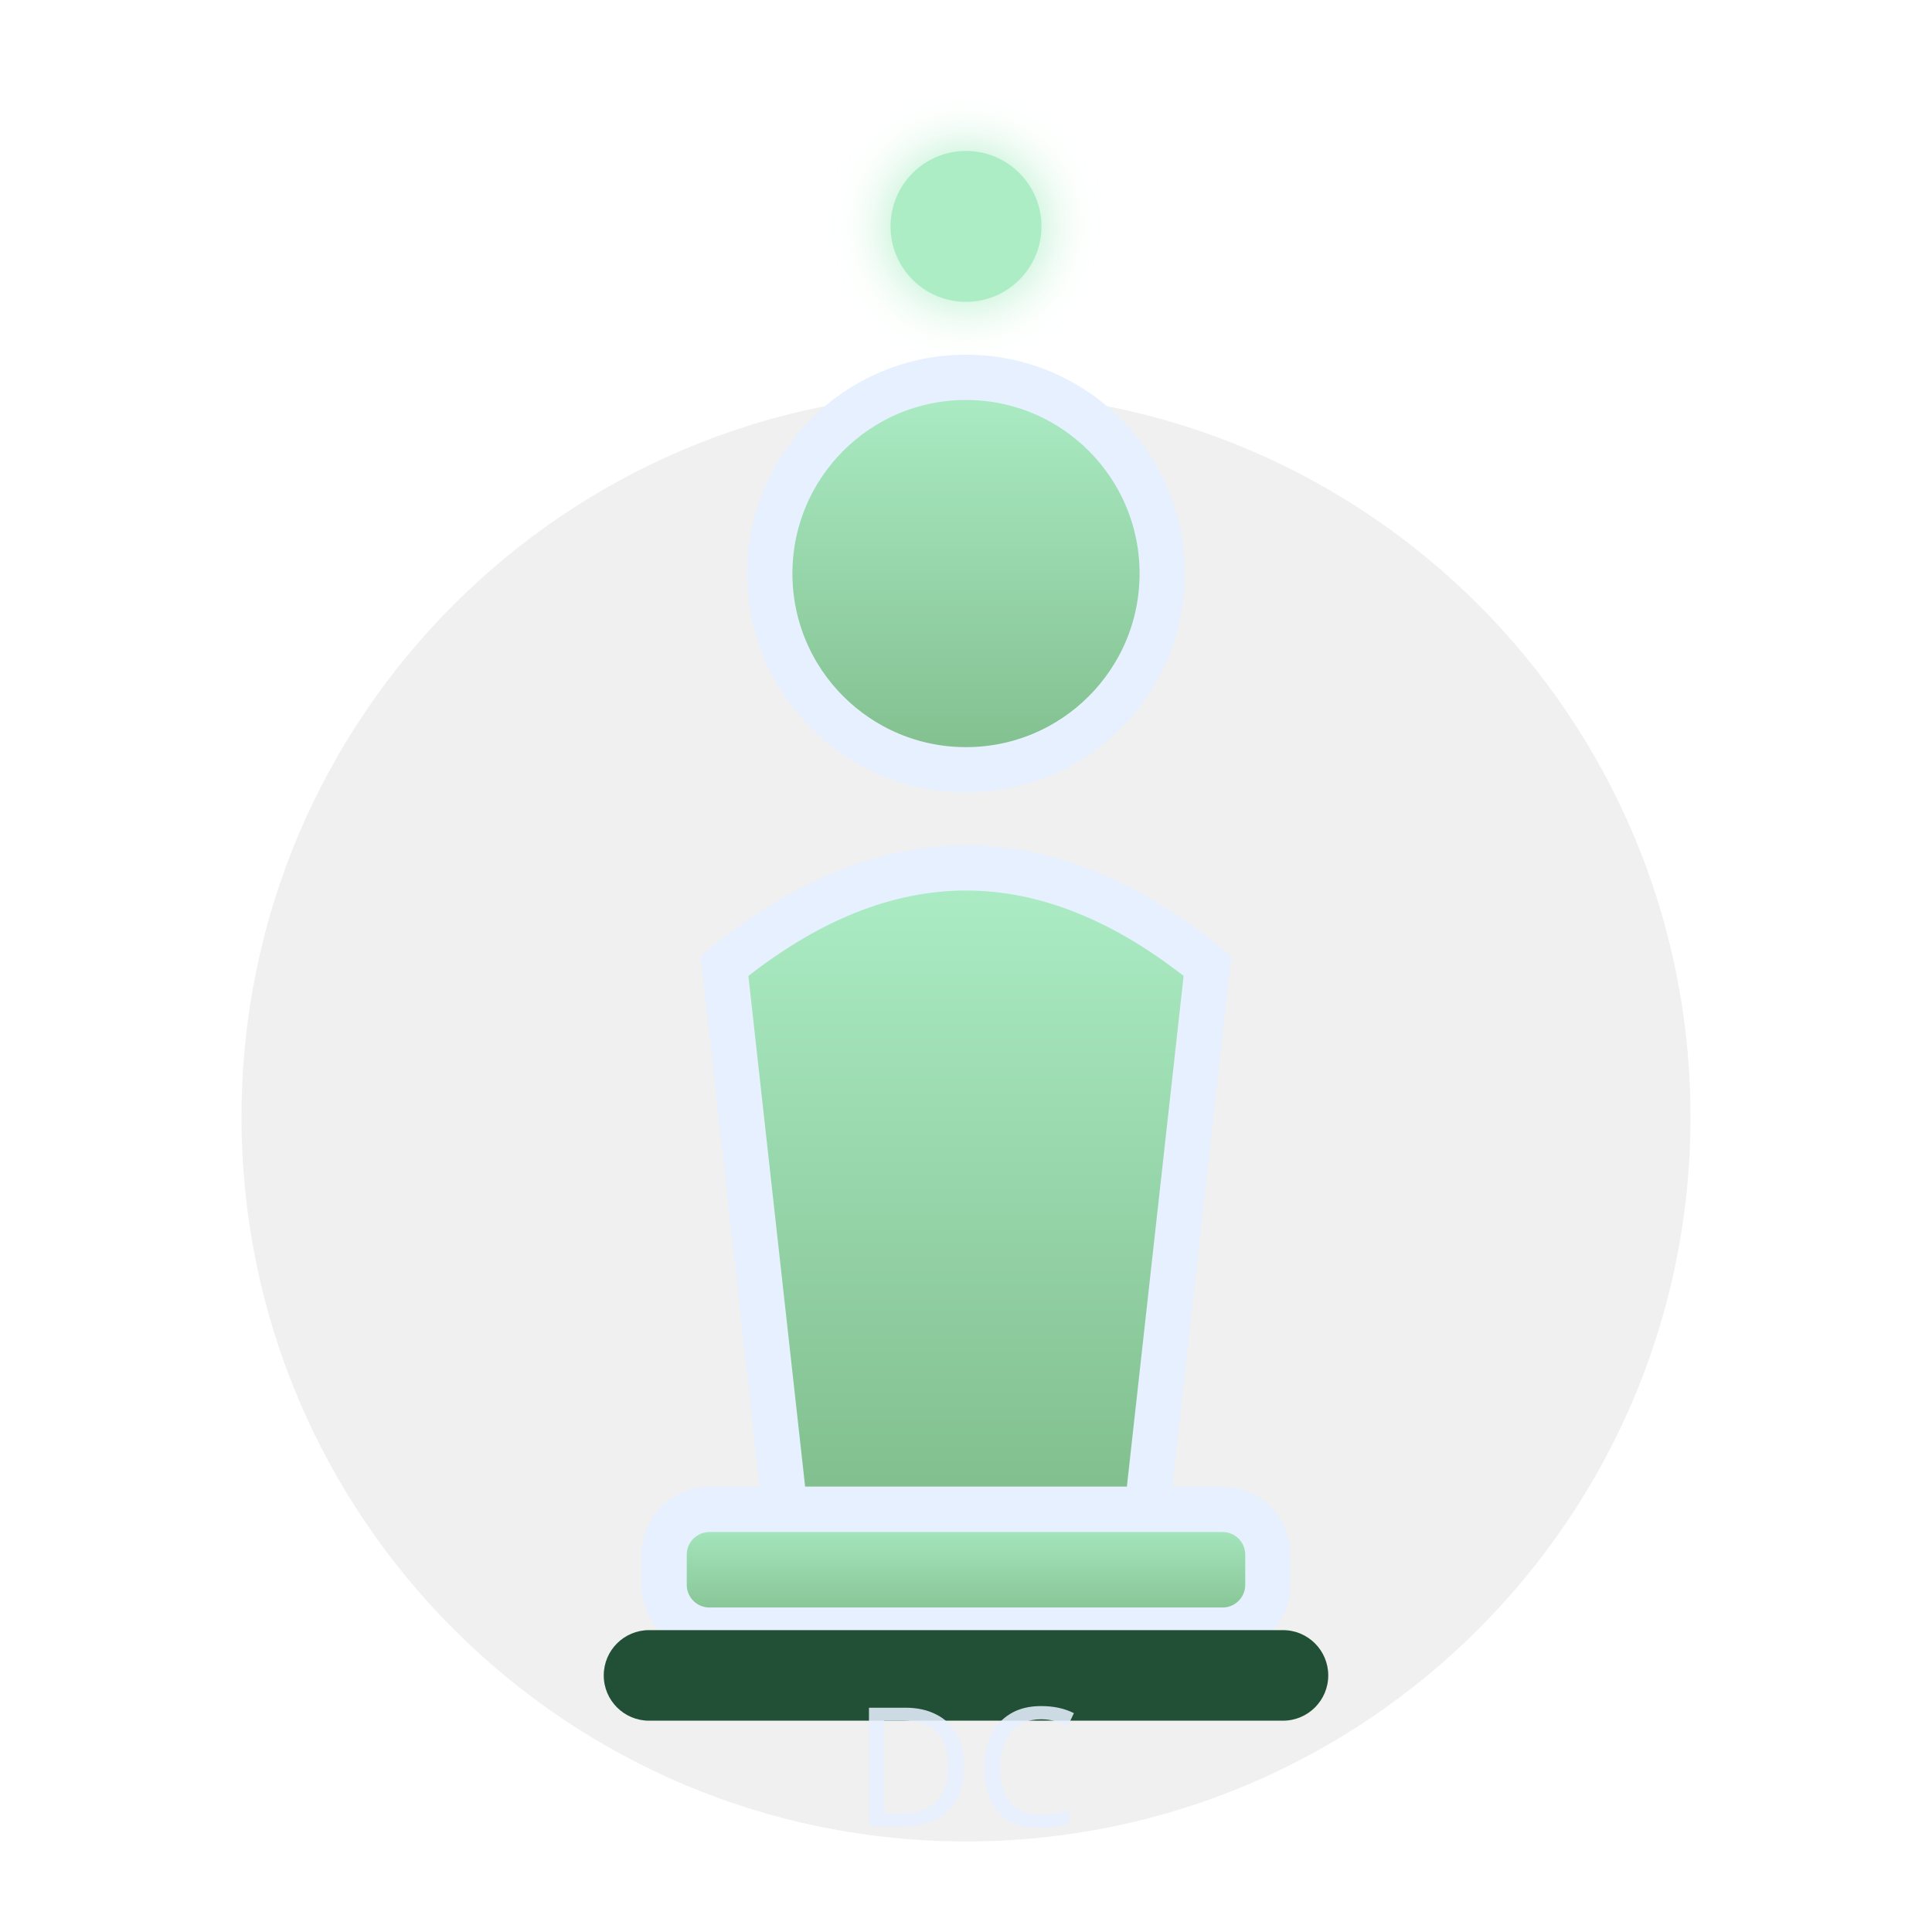
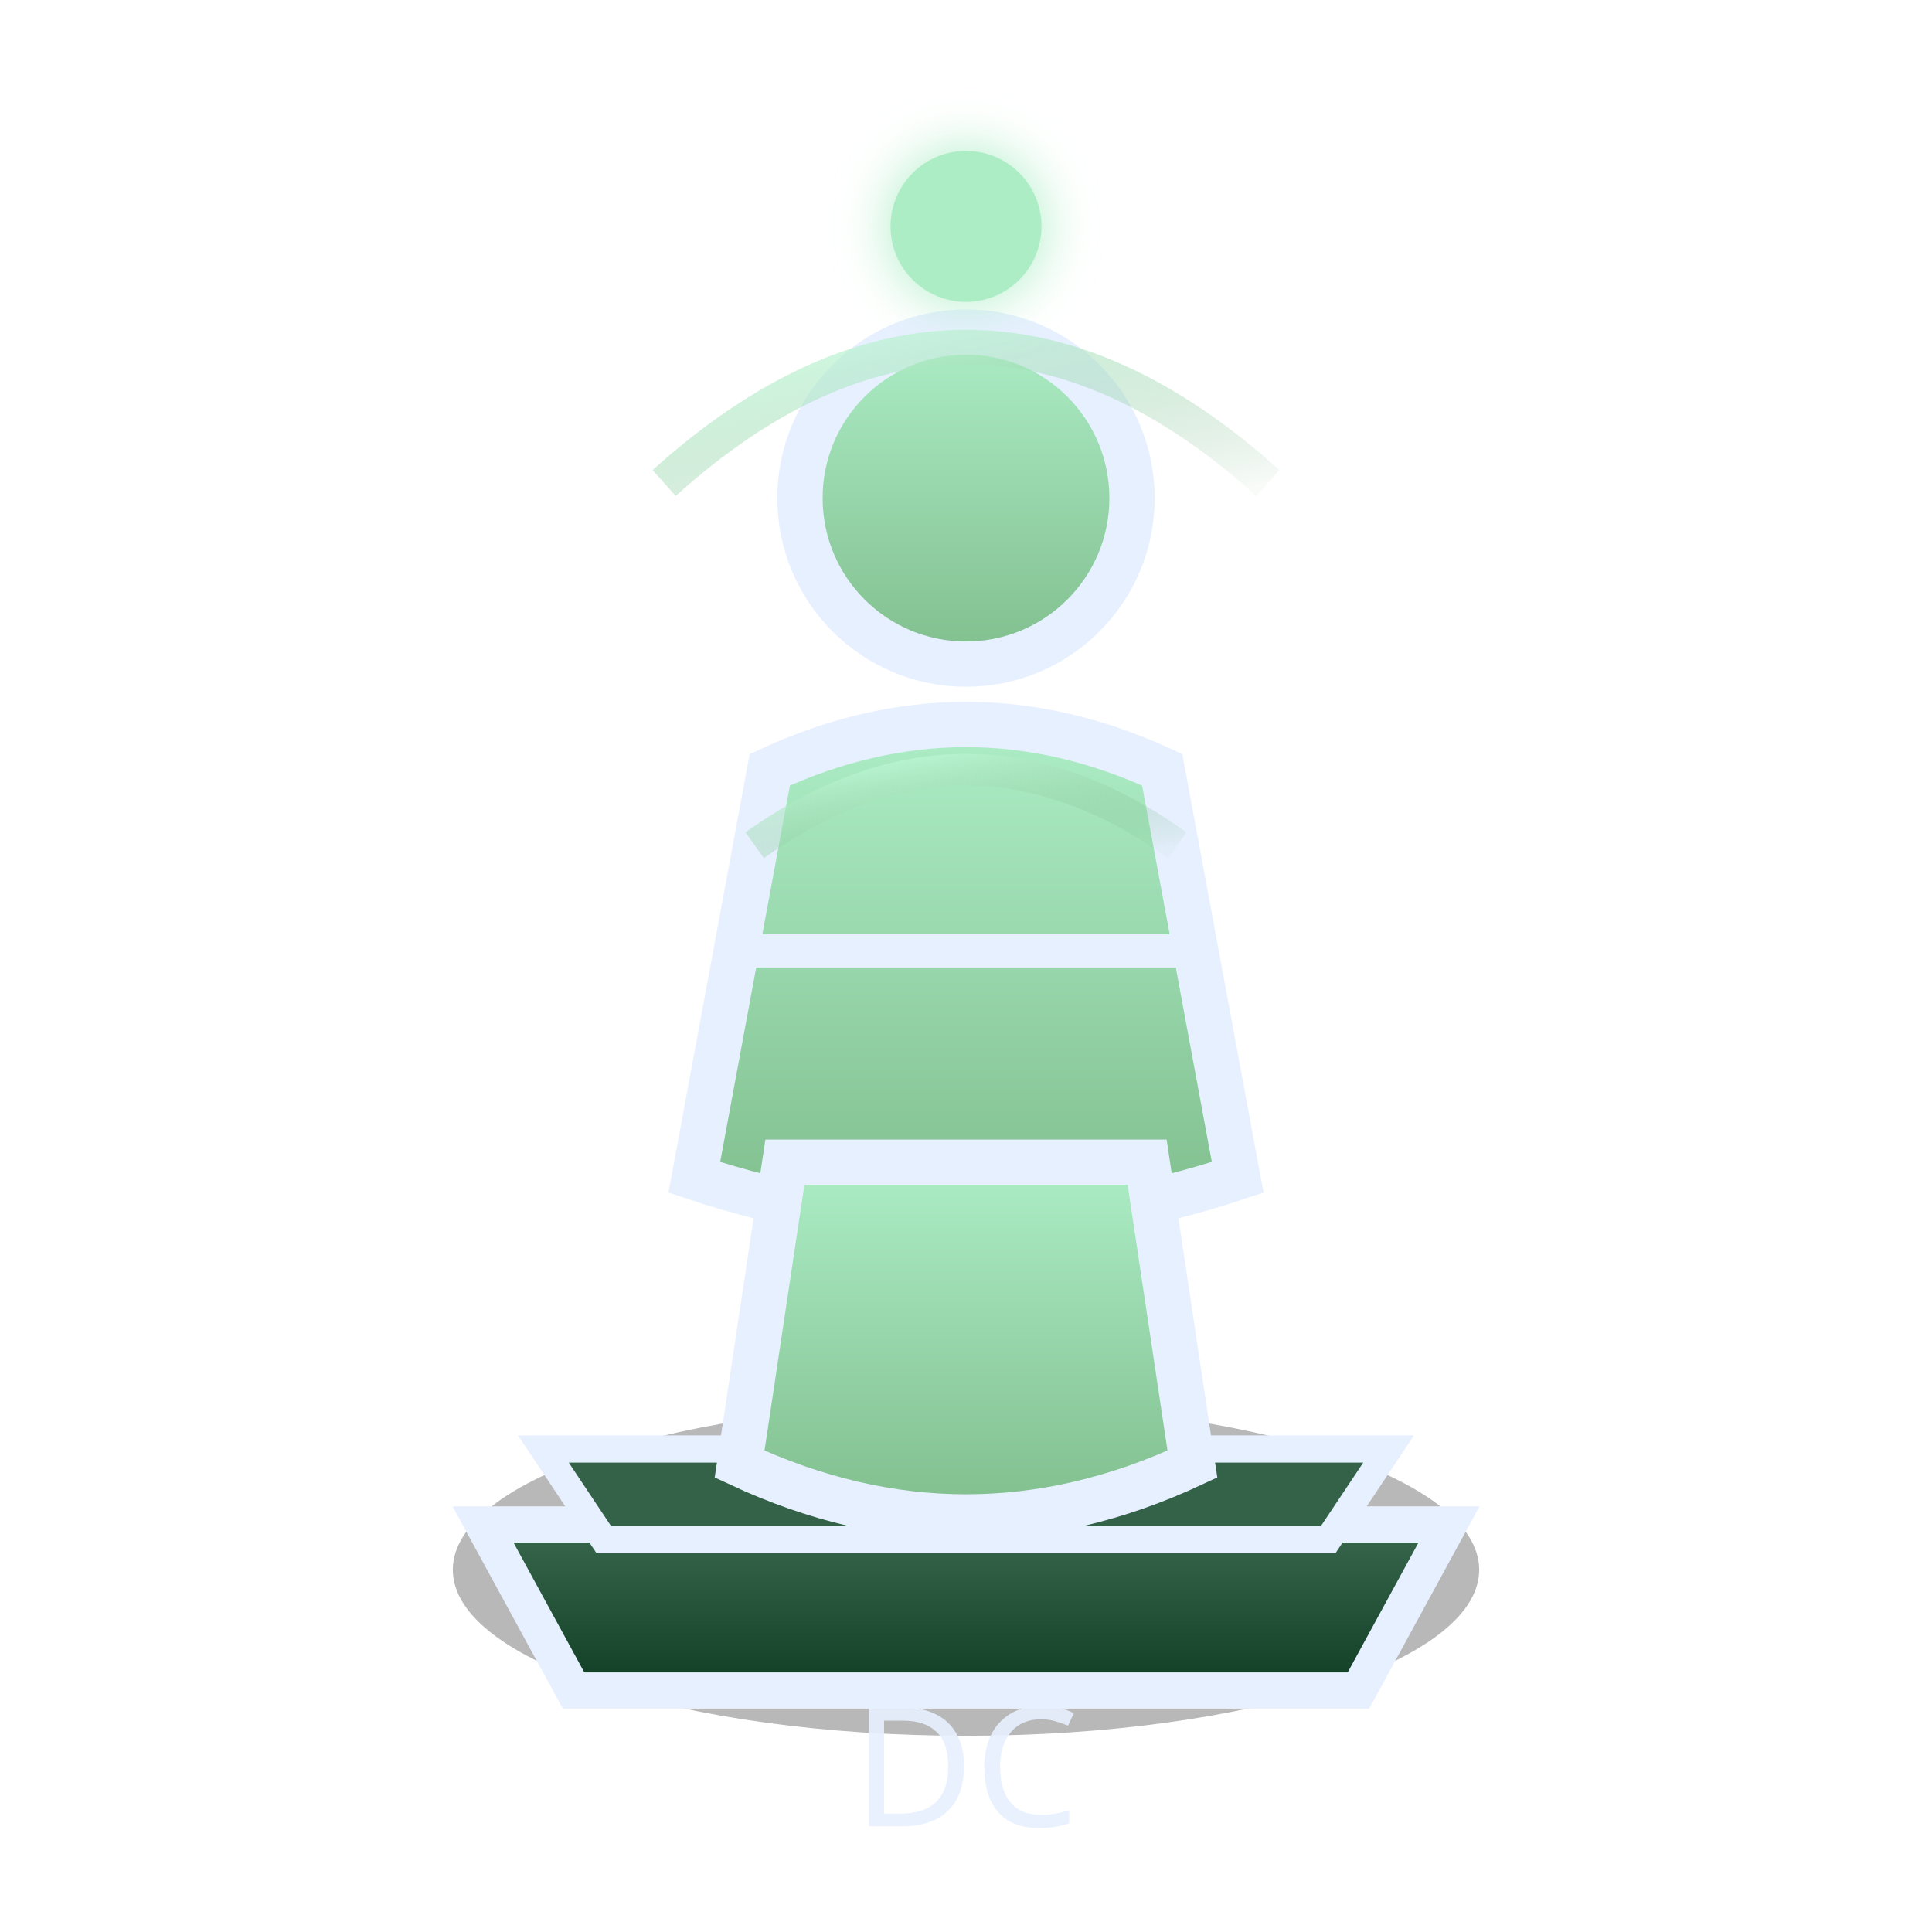
<svg xmlns="http://www.w3.org/2000/svg" viewBox="0 0 128 128">
  <defs>
+     <linearGradient id="pedestal" x1="0" x2="0" y1="0" y2="1">
+       <stop offset="0%" stop-color="#3a684e" />
+       <stop offset="100%" stop-color="#103e24" />
+     </linearGradient>
    <linearGradient id="mainFill" x1="0" x2="0" y1="0" y2="1">
      <stop offset="0%" stop-color="#adedc6" />
      <stop offset="100%" stop-color="#80be8d" />
+     </linearGradient>
+     <linearGradient id="armorEdge" x1="0" x2="1" y1="0" y2="1">
+       <stop offset="0%" stop-color="#c5ffde" stop-opacity="0.8" />
+       <stop offset="100%" stop-color="#6eac7b" stop-opacity="0.05" />
    </linearGradient>
    <filter id="glow" x="-50%" y="-50%" width="200%" height="200%">
      <feGaussianBlur stdDeviation="1.8" result="blur" />
      <feMerge>
        <feMergeNode in="blur" />
        <feMergeNode in="SourceGraphic" />
      </feMerge>
    </filter>
  </defs>
-   <circle cx="64" cy="74" r="48" fill="rgba(0,0,0,0.06)" />
+   <ellipse cx="64" cy="104" rx="34" ry="11" fill="rgba(0,0,0,0.28)" />
+   <path d="M32 101 H96 L90 112 H38 Z" fill="url(#pedestal)" stroke="#e7f0ff" stroke-width="2.4" />
+   <path d="M36 96 H92 L88 102 H40 Z" fill="#346248" stroke="#e7f0ff" stroke-width="1.8" />
  <g fill="url(#mainFill)" stroke="#e7f0ff" stroke-width="3">
-     <circle cx="64" cy="38" r="13" />
-     <path d="M48 64 Q64 51 80 64 L76 100 H52 Z" />
-     <rect x="44" y="100" width="40" height="8" rx="3" />
+     <circle cx="64" cy="33" r="11" />
+     <path d="M51 51 Q64 45 77 51 L82 78 Q64 84 46 78 Z" />
+     <path d="M52 77 L76 77 L79 97 Q64 104 49 97 Z" />
+     <path d="M49 63 H79" stroke-width="2.2" stroke-linecap="round" fill="none" />
  </g>
-   <rect x="40" y="108" width="48" height="6" rx="3" fill="#225036" />
-   <text x="64" y="121" text-anchor="middle" font-size="11" font-family="Verdana,Segoe UI,sans-serif" fill="#e7f0ff" opacity="0.86">DC</text>
+   <path d="M44 32 Q64 14 84 32" stroke="url(#armorEdge)" stroke-width="2.3" fill="none" />
+   <path d="M50 56 Q64 46 78 56" stroke="url(#armorEdge)" stroke-width="2.1" fill="none" />
+   <text x="64" y="121" text-anchor="middle" font-size="11" font-family="Verdana,Segoe UI,sans-serif" fill="#e7f0ff" opacity="0.92">DC</text>
  <circle cx="64" cy="15" r="5" fill="#adedc6" filter="url(#glow)" />
</svg>
